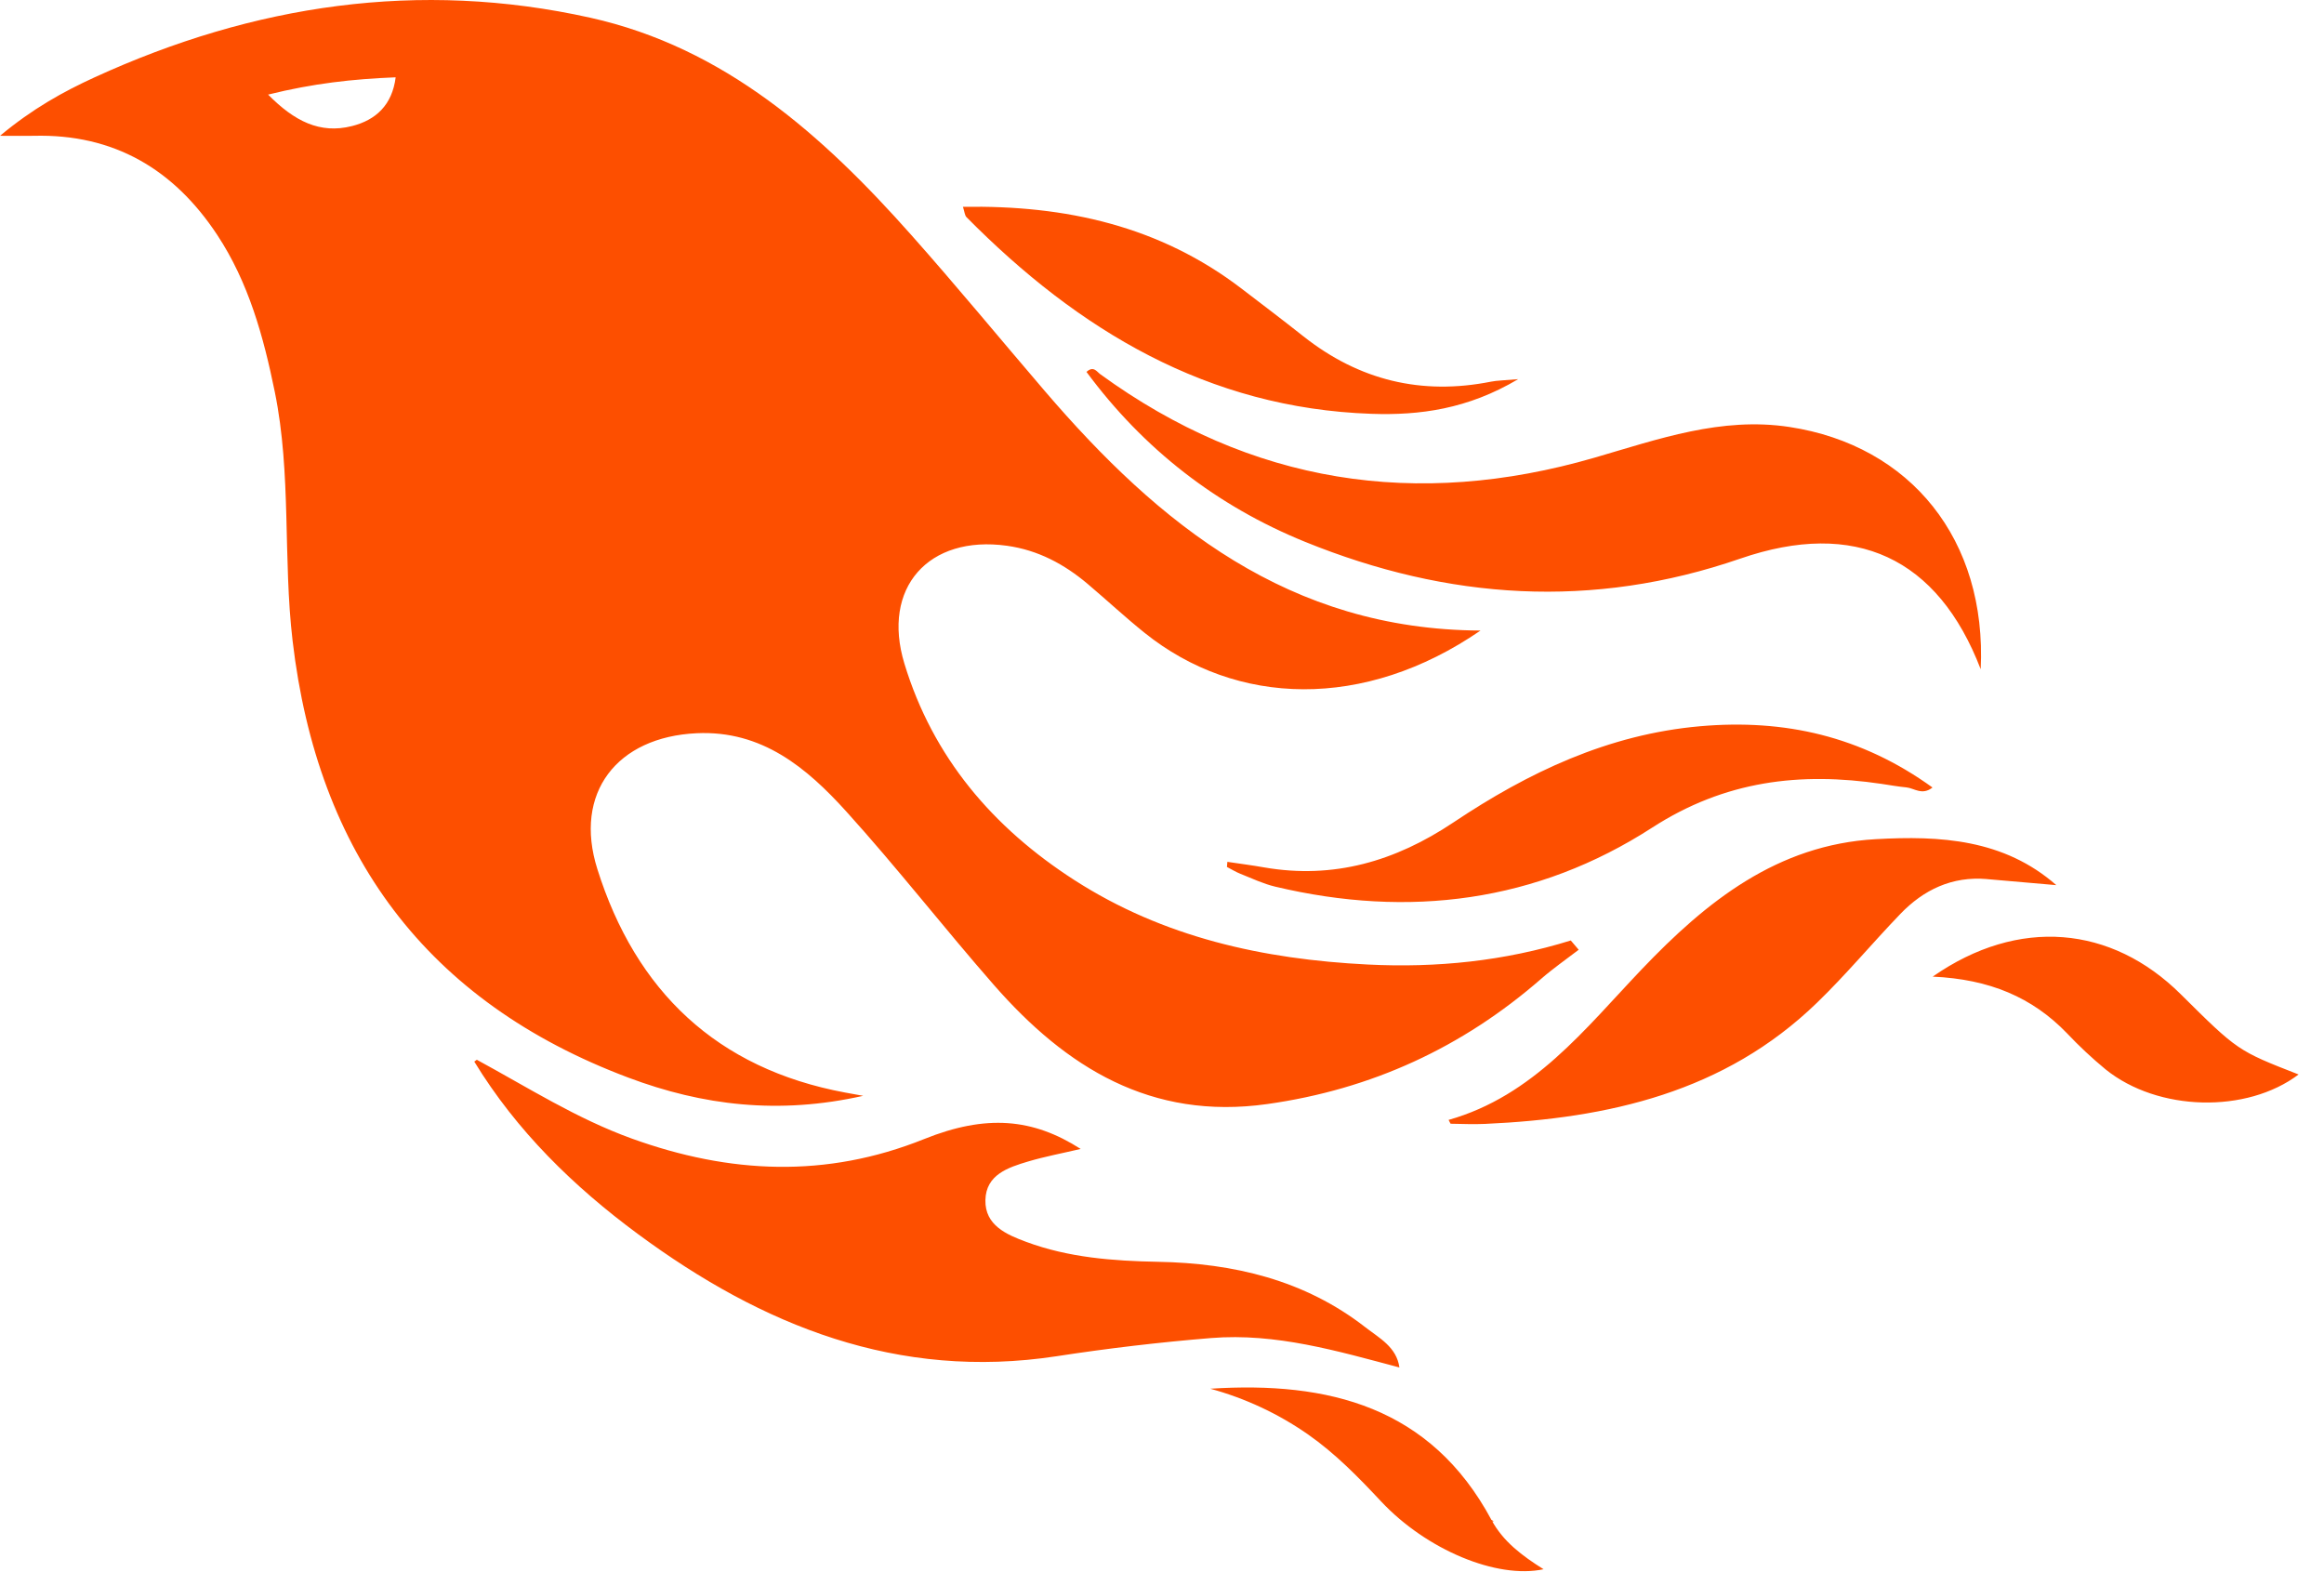
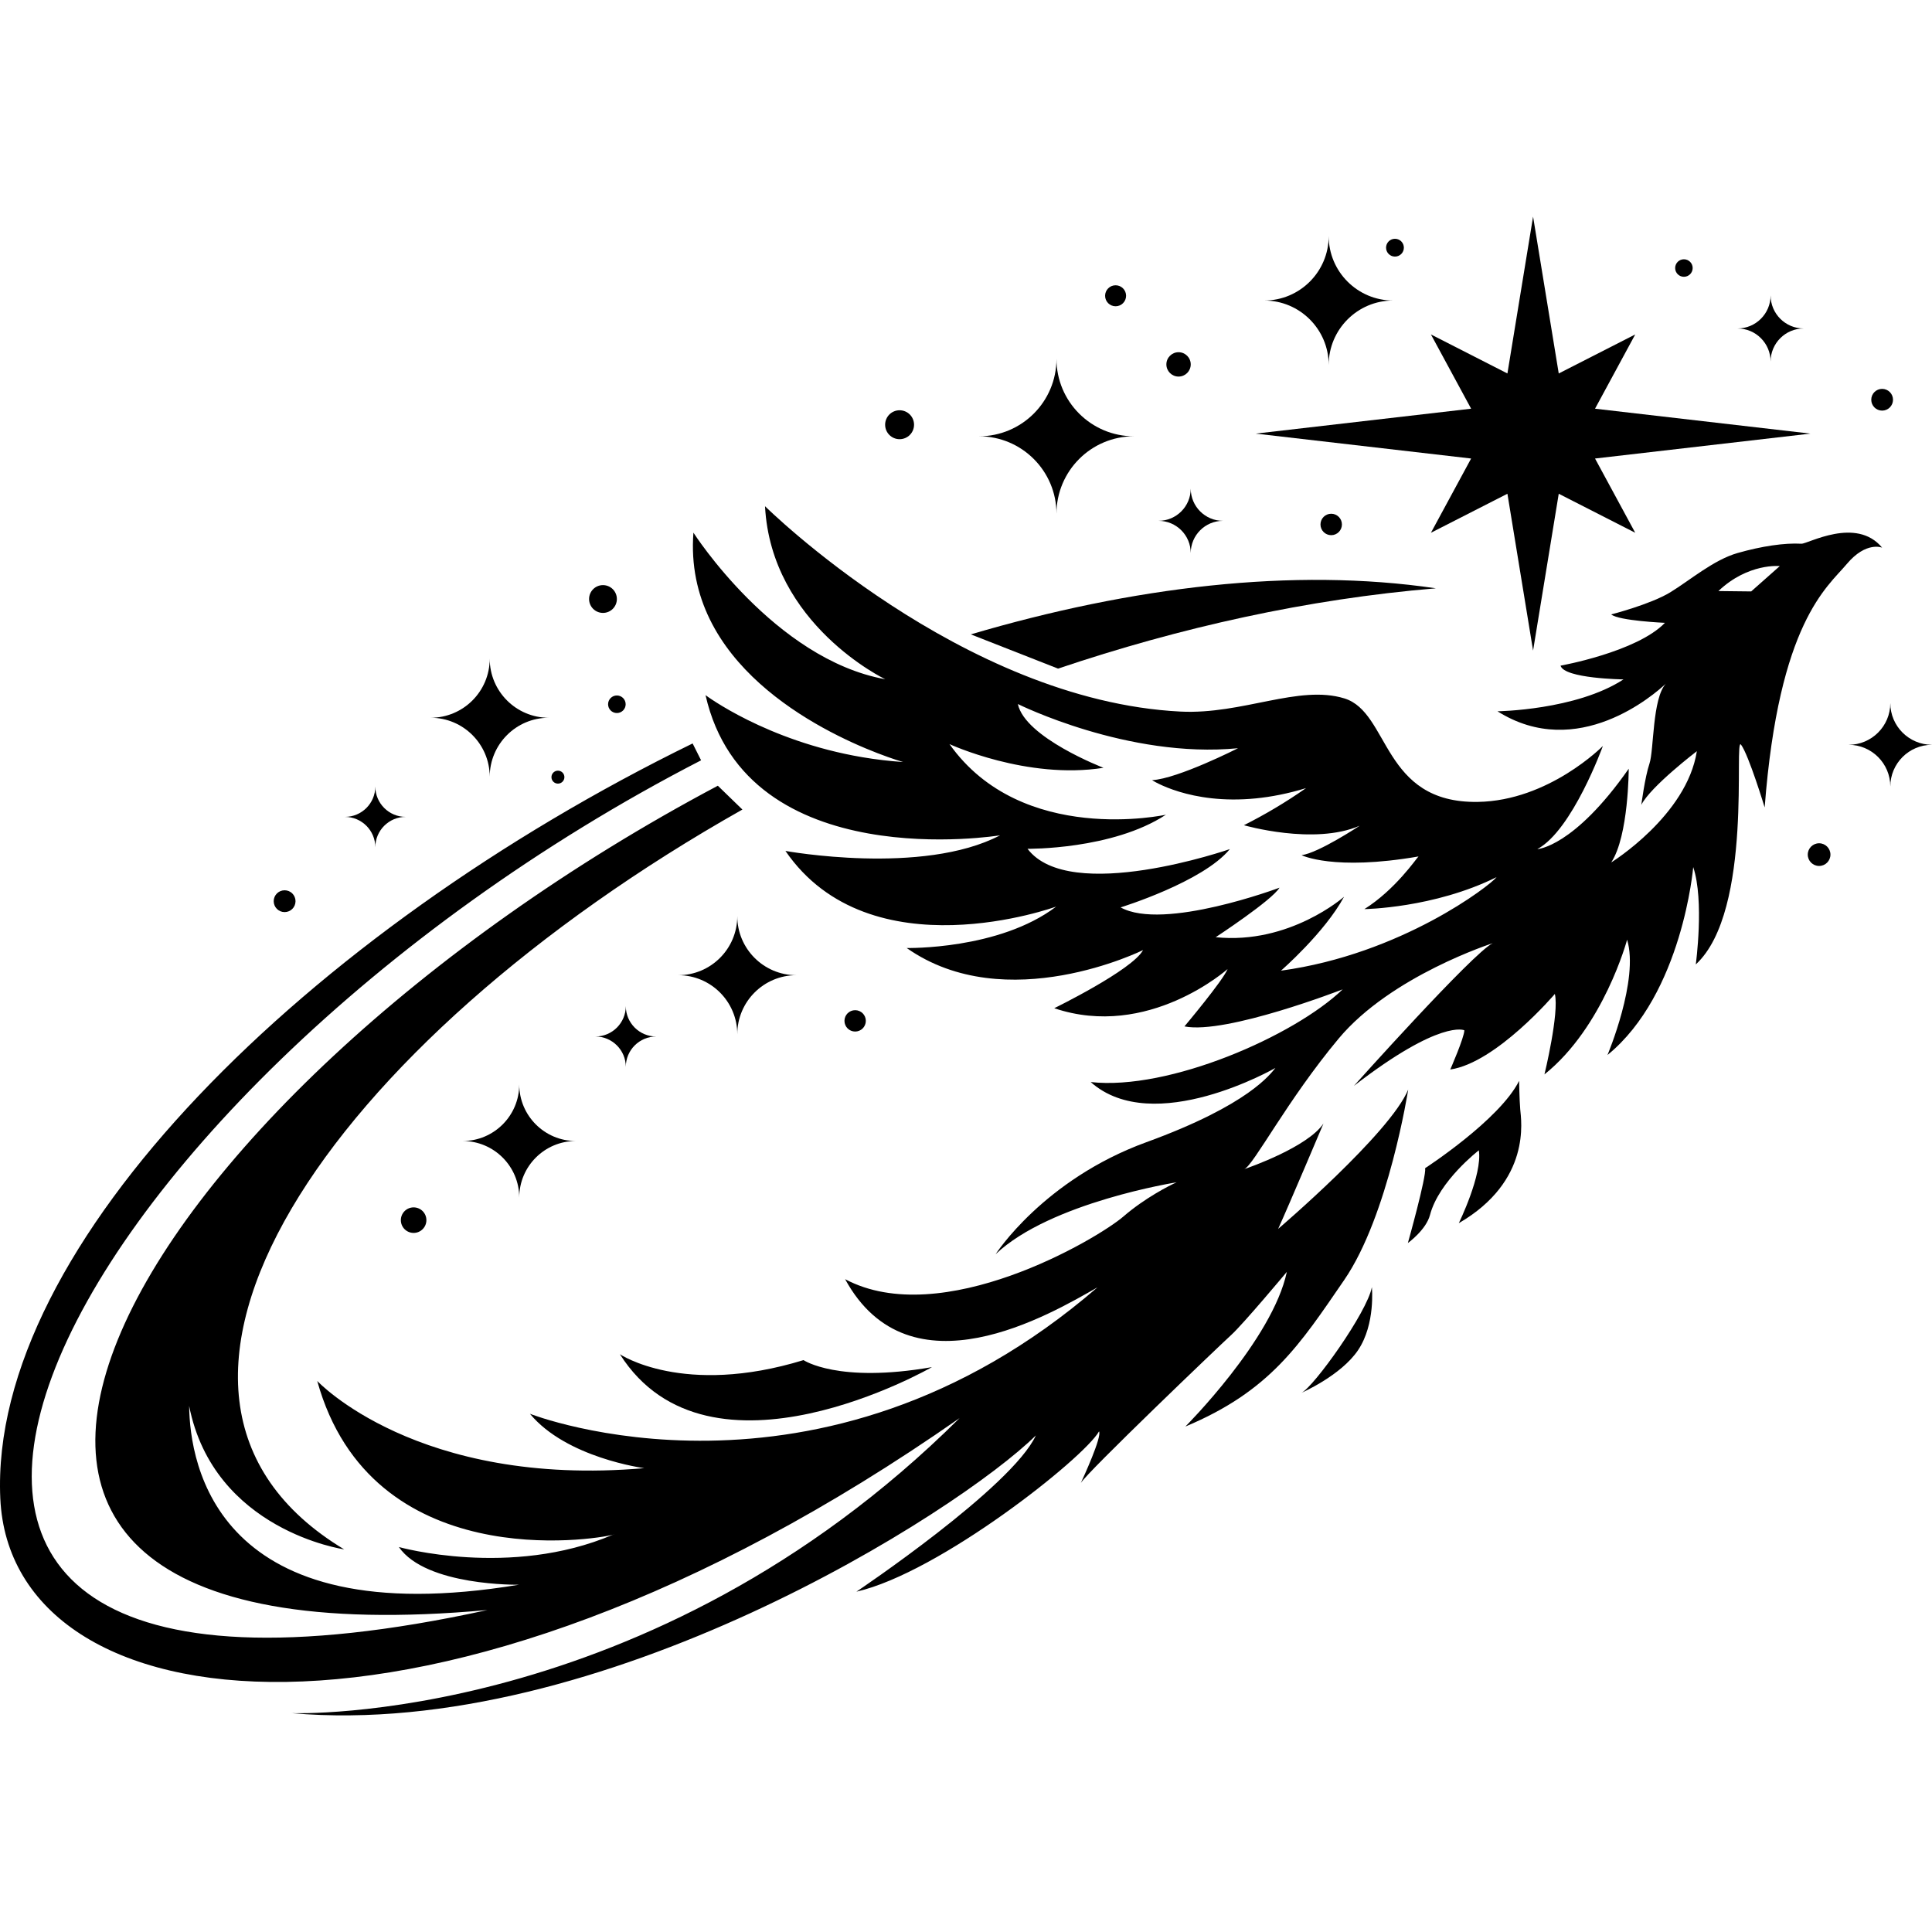
- <svg xmlns="http://www.w3.org/2000/svg" viewBox="0 0 71 48" fill="currentColor" aria-hidden="true">
-   <path d="m26.371 33.477-.552-.1c-3.92-.729-6.397-3.1-7.57-6.829-.733-2.324.597-4.035 3.035-4.148 1.995-.092 3.362 1.055 4.57 2.39 1.557 1.72 2.984 3.558 4.514 5.305 2.202 2.515 4.797 4.134 8.347 3.634 3.183-.448 5.958-1.725 8.371-3.828.363-.316.761-.592 1.144-.886l-.241-.284c-2.027.63-4.093.841-6.205.735-3.195-.16-6.24-.828-8.964-2.582-2.486-1.601-4.319-3.746-5.19-6.611-.704-2.315.736-3.934 3.135-3.6.948.133 1.746.56 2.463 1.165.583.493 1.143 1.015 1.738 1.493 2.8 2.25 6.712 2.375 10.265-.068-5.842-.026-9.817-3.24-13.308-7.313-1.366-1.594-2.7-3.216-4.095-4.785-2.698-3.036-5.692-5.71-9.79-6.623C12.8-.623 7.745.14 2.893 2.361 1.926 2.804.997 3.319 0 4.149c.494 0 .763.006 1.032 0 2.446-.064 4.28 1.023 5.602 3.024.962 1.457 1.415 3.104 1.761 4.798.513 2.515.247 5.078.544 7.605.761 6.494 4.08 11.026 10.26 13.346 2.267.852 4.591 1.135 7.172.555ZM10.751 3.852c-.976.246-1.756-.148-2.56-.962 1.377-.343 2.592-.476 3.897-.528-.107.848-.607 1.306-1.336 1.49Zm32.002 37.924c-.085-.626-.62-.901-1.04-1.228-1.857-1.446-4.03-1.958-6.333-2-1.375-.026-2.735-.128-4.031-.61-.595-.22-1.26-.505-1.244-1.272.015-.78.693-1 1.31-1.184.505-.15 1.026-.247 1.6-.382-1.46-.936-2.886-1.065-4.787-.3-2.993 1.202-5.943 1.06-8.926-.017-1.684-.608-3.179-1.563-4.735-2.408l-.077.057c1.29 2.115 3.034 3.817 5.004 5.271 3.793 2.8 7.936 4.471 12.784 3.73A66.714 66.714 0 0 1 37 40.877c1.98-.16 3.866.398 5.753.899Zm-9.14-30.345c-.105-.076-.206-.266-.42-.069 1.745 2.36 3.985 4.098 6.683 5.193 4.354 1.767 8.773 2.07 13.293.51 3.51-1.21 6.033-.028 7.343 3.38.19-3.955-2.137-6.837-5.843-7.401-2.084-.318-4.01.373-5.962.94-5.434 1.575-10.485.798-15.094-2.553Zm27.085 15.425c.708.059 1.416.123 2.124.185-1.6-1.405-3.55-1.517-5.523-1.404-3.003.17-5.167 1.903-7.14 3.972-1.739 1.824-3.31 3.87-5.903 4.604.043.078.054.117.066.117.35.005.699.021 1.047.005 3.768-.17 7.317-.965 10.14-3.7.89-.86 1.685-1.817 2.544-2.71.716-.746 1.584-1.159 2.645-1.07Zm-8.753-4.67c-2.812.246-5.254 1.409-7.548 2.943-1.766 1.18-3.654 1.738-5.776 1.37-.374-.066-.75-.114-1.124-.17l-.013.156c.135.07.265.151.405.207.354.14.702.308 1.07.395 4.083.971 7.992.474 11.516-1.803 2.221-1.435 4.521-1.707 7.013-1.336.252.038.503.083.756.107.234.022.479.255.795.003-2.179-1.574-4.526-2.096-7.094-1.872Zm-10.049-9.544c1.475.051 2.943-.142 4.486-1.059-.452.04-.643.04-.827.076-2.126.424-4.033-.04-5.733-1.383-.623-.493-1.257-.974-1.889-1.457-2.503-1.914-5.374-2.555-8.514-2.5.05.154.054.26.108.315 3.417 3.455 7.371 5.836 12.369 6.008Zm24.727 17.731c-2.114-2.097-4.952-2.367-7.578-.537 1.738.078 3.043.632 4.101 1.728a13 13 0 0 0 1.182 1.106c1.6 1.29 4.311 1.352 5.896.155-1.861-.726-1.861-.726-3.601-2.452Zm-21.058 16.06c-1.858-3.46-4.981-4.24-8.59-4.008a9.667 9.667 0 0 1 2.977 1.39c.84.586 1.547 1.311 2.243 2.055 1.38 1.473 3.534 2.376 4.962 2.07-.656-.412-1.238-.848-1.592-1.507Zl-.006.006-.036-.004.021.018.012.053Za.127.127 0 0 0 .015.043c.005.008.038 0 .058-.002Zl-.008.01.005.026.024.014Z" fill="#FD4F00" />
+ <svg xmlns="http://www.w3.org/2000/svg" xml:space="preserve" fill-rule="evenodd" stroke-linejoin="round" stroke-miterlimit="2" clip-rule="evenodd" viewBox="0 0 1024 1024">
+   <g transform="translate(-236.599 -36.743)scale(1.42685)">
+     <circle cx="683.997" cy="116.755" r="3.308" transform="translate(0 1)" />
+     <circle cx="790.329" cy="124.315" r="3.253" transform="translate(1 1)" />
+     <circle cx="863.96" cy="173.242" r="4.039" transform="translate(1 1)" />
+     <circle cx="842.547" cy="342.207" r="4.213" transform="translate(-1 1)" />
+     <circle cx="319.464" cy="478.991" r="4.744" />
+     <circle cx="484.474" cy="405.964" r="3.968" transform="translate(-1 -1)" />
+     <circle cx="271.542" cy="360.509" r="4.053" />
+     <circle cx="372.068" cy="314.43" r="2.406" transform="translate(1)" />
+     <circle cx="393.964" cy="286.355" r="3.264" transform="translate(1 1)" />
+     <circle cx="389.801" cy="248.263" r="5.163" />
+     <circle cx="499.983" cy="183.521" r="5.371" />
+     <circle cx="580.221" cy="135.62" r="3.898" />
+     <circle cx="603.608" cy="161.111" r="4.524" />
+     <circle cx="660.31" cy="220.567" r="3.982" />
+     <path d="M811.24 147.765c6.782 0 12.29-5.506 12.29-12.289 0 6.783 5.506 12.29 12.289 12.29-6.783 0-12.29 5.506-12.29 12.29 0-6.784-5.507-12.29-12.29-12.29M852.511 302.416c8.548 0 15.488-6.94 15.488-15.487 0 8.548 6.94 15.487 15.488 15.487-8.548 0-15.488 6.94-15.488 15.488 0-8.548-6.94-15.488-15.488-15.488M325.8 292.371c12.105 0 21.932-9.826 21.932-21.93 0 12.104 9.826 21.93 21.93 21.93-12.104 0-21.93 9.827-21.93 21.931 0-12.104-9.827-21.93-21.931-21.93M293.945 329.191c6.23 0 11.287-5.057 11.287-11.287 0 6.23 5.058 11.287 11.288 11.287-6.23 0-11.288 5.058-11.288 11.288 0-6.23-5.058-11.288-11.287-11.288M417.762 388.001c12.103 0 21.93-9.826 21.93-21.93 0 12.104 9.827 21.93 21.93 21.93-12.103 0-21.93 9.827-21.93 21.931 0-12.104-9.827-21.93-21.93-21.93M386.994 410.775c6.23 0 11.288-5.057 11.288-11.287 0 6.23 5.058 11.287 11.288 11.287-6.23 0-11.288 5.058-11.288 11.288 0-6.23-5.058-11.288-11.288-11.288M337.686 449.59c11.598 0 21.014-9.415 21.014-21.013 0 11.598 9.416 21.013 21.013 21.013-11.597 0-21.013 9.416-21.013 21.014 0-11.598-9.416-21.014-21.014-21.014M596.164 219.222c6.605 0 11.968-5.363 11.968-11.969 0 6.606 5.363 11.969 11.968 11.969-6.606 0-11.968 5.362-11.968 11.968 0-6.606-5.363-11.969-11.968-11.969M529.492 187.82c15.876 0 28.766-12.89 28.766-28.765 0 15.876 12.888 28.764 28.764 28.764-15.876 0-28.764 12.89-28.764 28.766 0-15.876-12.89-28.766-28.766-28.766M635.442 137.383c13.211 0 23.937-10.725 23.937-23.936 0 13.211 10.725 23.936 23.936 23.936-13.21 0-23.936 10.726-23.936 23.937 0-13.21-10.726-23.937-23.937-23.937" />
+   </g>
+   <path d="m812.563 114.813 13.602 83.132 40.545-20.684-21.31 39.357 114.177 13.204L845.4 243.024l21.31 39.358-40.545-20.685-13.602 83.134-13.602-83.134-40.543 20.685 21.308-39.358-114.175-13.202 114.175-13.204-21.308-39.357 40.543 20.684z" />
+   <path d="M882.937 362.353c-6.027 5.655-46.823 41.365-89.246 14.646 0 0 41.662-.541 66.79-16.901 0 0-31.452-.397-33.357-7.29 0 0 40.395-7.216 55.327-22.696 0 0-24.455-1.064-28.473-4.453 0 0 20.905-5.355 31.36-11.759 10.456-6.403 22.927-17.177 35.687-20.807 12.762-3.629 24.743-5.408 33.755-4.91 3.324.184 29.004-14.604 42.795 2.09 0 0-8.463-3.595-18.778 8.71-10.315 12.303-35.948 30.751-43.487 128.974 0 0-8.373-27.597-12.501-33.23-4.126-5.633 6.886 88.01-24.008 116.441 0 0 4.6-33.792-1.359-51.596 0 0-5.634 67.113-45.446 99.603 0 0 16.851-39.92 10.404-61.112 0 0-12.396 46.255-43.808 71.393 0 0 7.91-32.489 5.513-42.645 0 0-31.03 36.49-55.434 40.054 0 0 7.455-17.03 7.46-20.793 0 0-12.576-6.06-58.532 29.47 0 0 63.173-70.616 73.572-75.623 0 0-53.845 17.275-81.6 50.482-27.395 32.775-45.105 67.2-50.07 69.262 2.707-.927 33.584-11.724 41.966-24.172 0 0-18.355 43.396-24.023 55.848 0 0 59.29-50.563 68.926-73.825 0 0-10.416 66.71-33.926 100.928-23.51 34.217-39.065 58.768-84.172 77.656 0 0 46.217-46.187 53.779-81.978 0 0-23.038 27.587-29.5 33.463-6.344 5.767-76.265 72.632-79.687 78.43 1.226-2.635 11.28-24.465 9.66-27.36-8.033 14.204-84.632 74.94-128.61 84.971 0 0 82.37-55.229 95.113-82.816-40.898 40.352-230.73 161.597-394.491 147.203 0 0 189.481 7.178 354.068-156.391C229.697 946.467 5.691 915.438.162 794.26c-6.148-134.772 163.972-300.979 366.942-400.213l4.487 8.933C26.557 580.773-162.865 945.43 258.336 853.348-112.596 887.156 66.103 583.18 380.47 416.451l13.018 12.628C174.359 552.732 45.643 738.885 182.408 821.194c0 0-69.09-9.88-82.157-76.02.396 30.912 14.252 121.374 174.788 94.762 0 0-49.19.884-63.633-19.98 0 0 59.163 16.644 113.454-6.528.451-.124.647-.211.565-.243l-.565.243c-9.331 2.585-128.015 21.776-156.722-81.496 0 0 52.876 56.654 173.334 46.227 0 0-41.193-5.382-60.594-28.824 0 0 153.378 60.364 300.825-67.023-24.62 14.004-99.444 58.588-133.772-4.32 51.16 27.232 133.554-21.164 147.609-33.31 11.236-9.713 24.46-16.444 28.099-18.037 0 0-66.895 10.557-95.939 38.11 0 0 25.368-39.519 79.932-59.378 54.563-19.857 65.8-36.326 68.37-39.346 0 0-64.572 37.098-97.91 7.48 41.514 4.61 107.811-24.404 133.555-49.129 0 0-61.792 24.026-83.87 19.64 0 0 20.429-24.293 22.876-30.403 0 0-42.103 37.58-91.883 20.753 0 0 41.398-20.212 47.083-30.81 0 0-72.494 36.008-125.286-1.1 0 0 49 1.023 79.21-21.945 0 0-98.541 35.983-143.48-29.51 0 0 72.698 13.255 113.774-8.275 0 0-134.266 22.126-156.126-74.293 0 0 32.092 24.252 83.177 32.905a215 215 0 0 0 21.54 2.542s-5.348-1.512-13.7-4.747c-30.853-11.946-102.707-47.381-97.434-116.823 0 0 42.864 67.066 101.668 77.69 0 0-60.444-28.89-63.72-91.7 0 0 104.02 103.008 220.25 108.845 32.803 1.648 62.699-14.424 86.835-6.976 24.137 7.45 19.825 55.615 70.66 54.854 37.757-.565 66.336-29.647 66.336-29.647s-16.106 44.655-34.756 54.678c0 0 19.3-.936 48.454-42.614 0 0-.001 35.661-9.277 49.66 0 0 40.066-24.77 45.388-58.964 0 0-24.445 18.639-29.429 28.435 0 0 1.858-14.532 4.326-21.889 2.389-7.116 1.453-34.447 8.674-42.335.502-.47.763-.733.763-.733a8 8 0 0 0-.763.733m-131.106 91.59.1-.017c.011-.066-.023-.057-.1.017m0 0c-45.09 7.8-61.96-.68-61.96-.68 9.041-1.206 30.8-15.612 30.8-15.612-24.219 10.513-61.375-.268-61.375-.268 11.059-5.58 22.047-12.043 32.941-19.67-9.657 2.96-18.573 4.655-26.686 5.456-34.917 3.444-54.927-9.667-54.927-9.667 13.692-.754 45.545-16.926 45.545-16.926-58.308 5.674-116.679-23.426-116.679-23.426 3.778 17.845 45.382 33.8 45.382 33.8-40.605 6.435-81.624-12.562-81.624-12.562 38.38 54.237 114.712 37.426 114.712 37.426-28.365 18.623-73.352 18.064-73.352 18.064 22.432 29.627 107.234.167 107.234.167-14.312 17.466-57.89 30.891-57.89 30.891 22.676 12.65 84.218-10.443 84.218-10.443-4.065 6.752-33.83 26.243-33.83 26.243 39.196 4.048 68.033-21.436 68.033-21.436-10.306 19.068-33.435 39.177-33.435 39.177 63.785-8.712 111.004-45.245 114.276-49.573-33.296 16.492-70.057 16.941-70.057 16.941 16.346-10.276 27.5-26.77 28.674-27.902M910.788 313.27l17.376.197 15.16-13.431s-16.75-1.757-32.536 13.234M727.118 682.23c-2.498 13.326-30.807 52.889-37.326 55.996 0 0 20.962-9.111 30.047-22.67 9.253-13.811 7.28-33.326 7.28-33.326" />
+   <path d="M425.886 720.887s18.22 12.43 68.062 3.717c0 0-118 67.856-165.397-6.841 0 0 33.5 22.686 97.335 3.124M805.161 572.88s.163 10.108.592 15.098c.498 5.804 5.98 37.945-32.562 60.328 0 0 12.6-25.667 10.626-38.616 0 0-21.162 16.252-25.894 34.279-2.082 7.929-11.72 14.866-11.72 14.866s9.9-35.229 9.158-39.693c0 0 39.443-25.562 49.8-46.262M514.546 336.232c85.544-25.24 170.92-35.58 246.498-24.413-68.02 5.667-135.752 20.785-200.254 42.561z" />
</svg>
